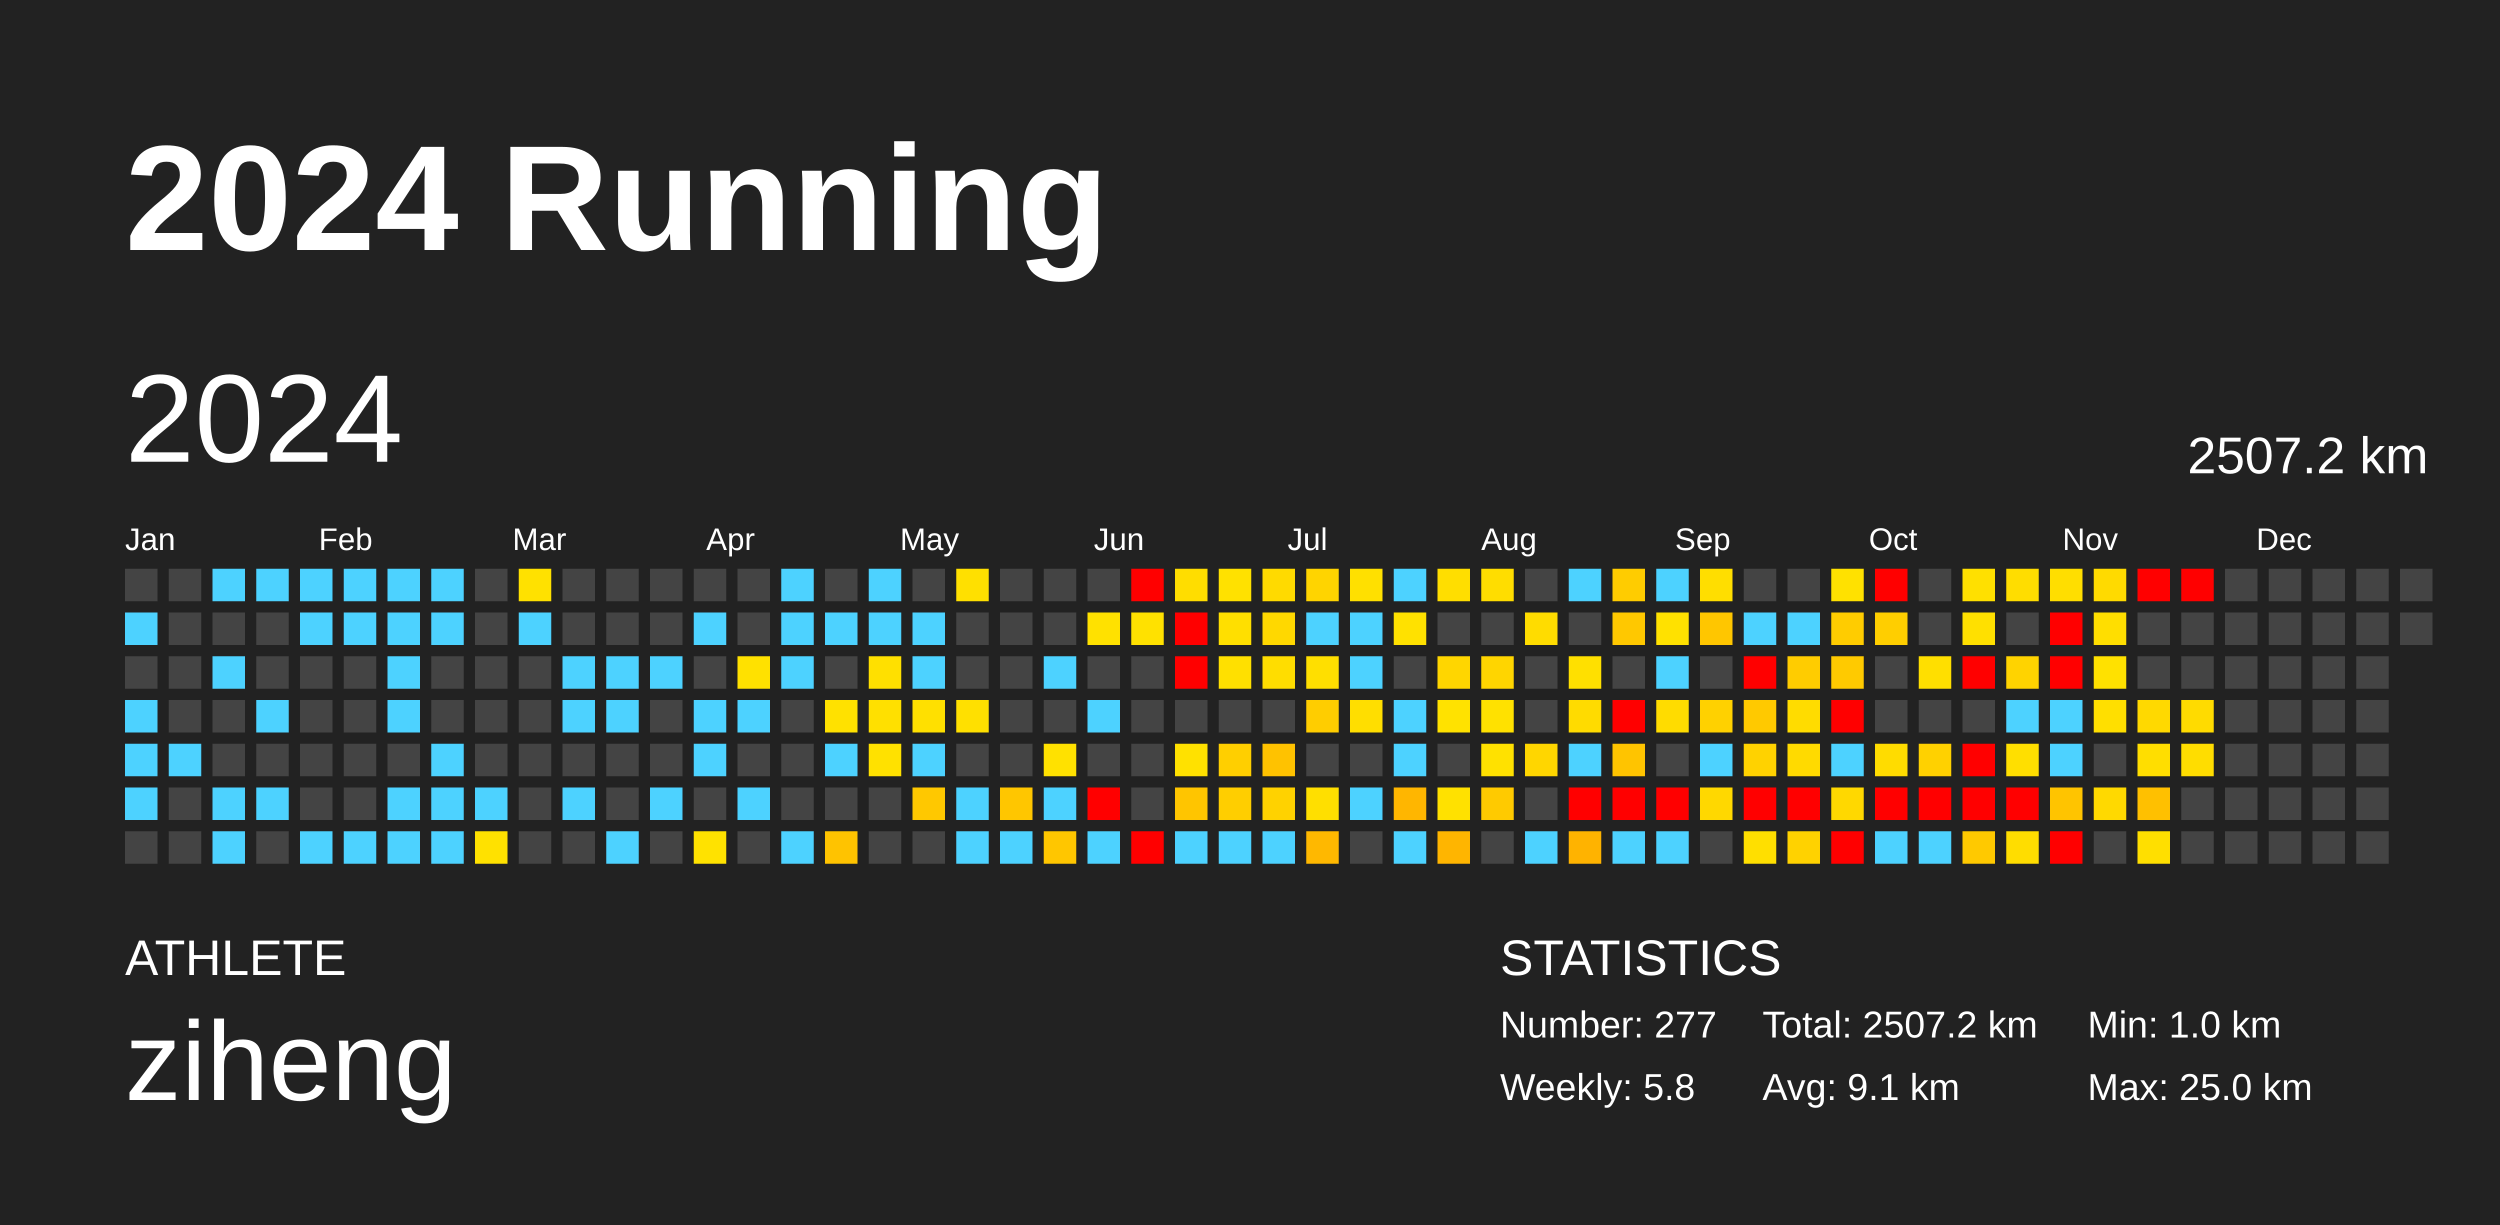
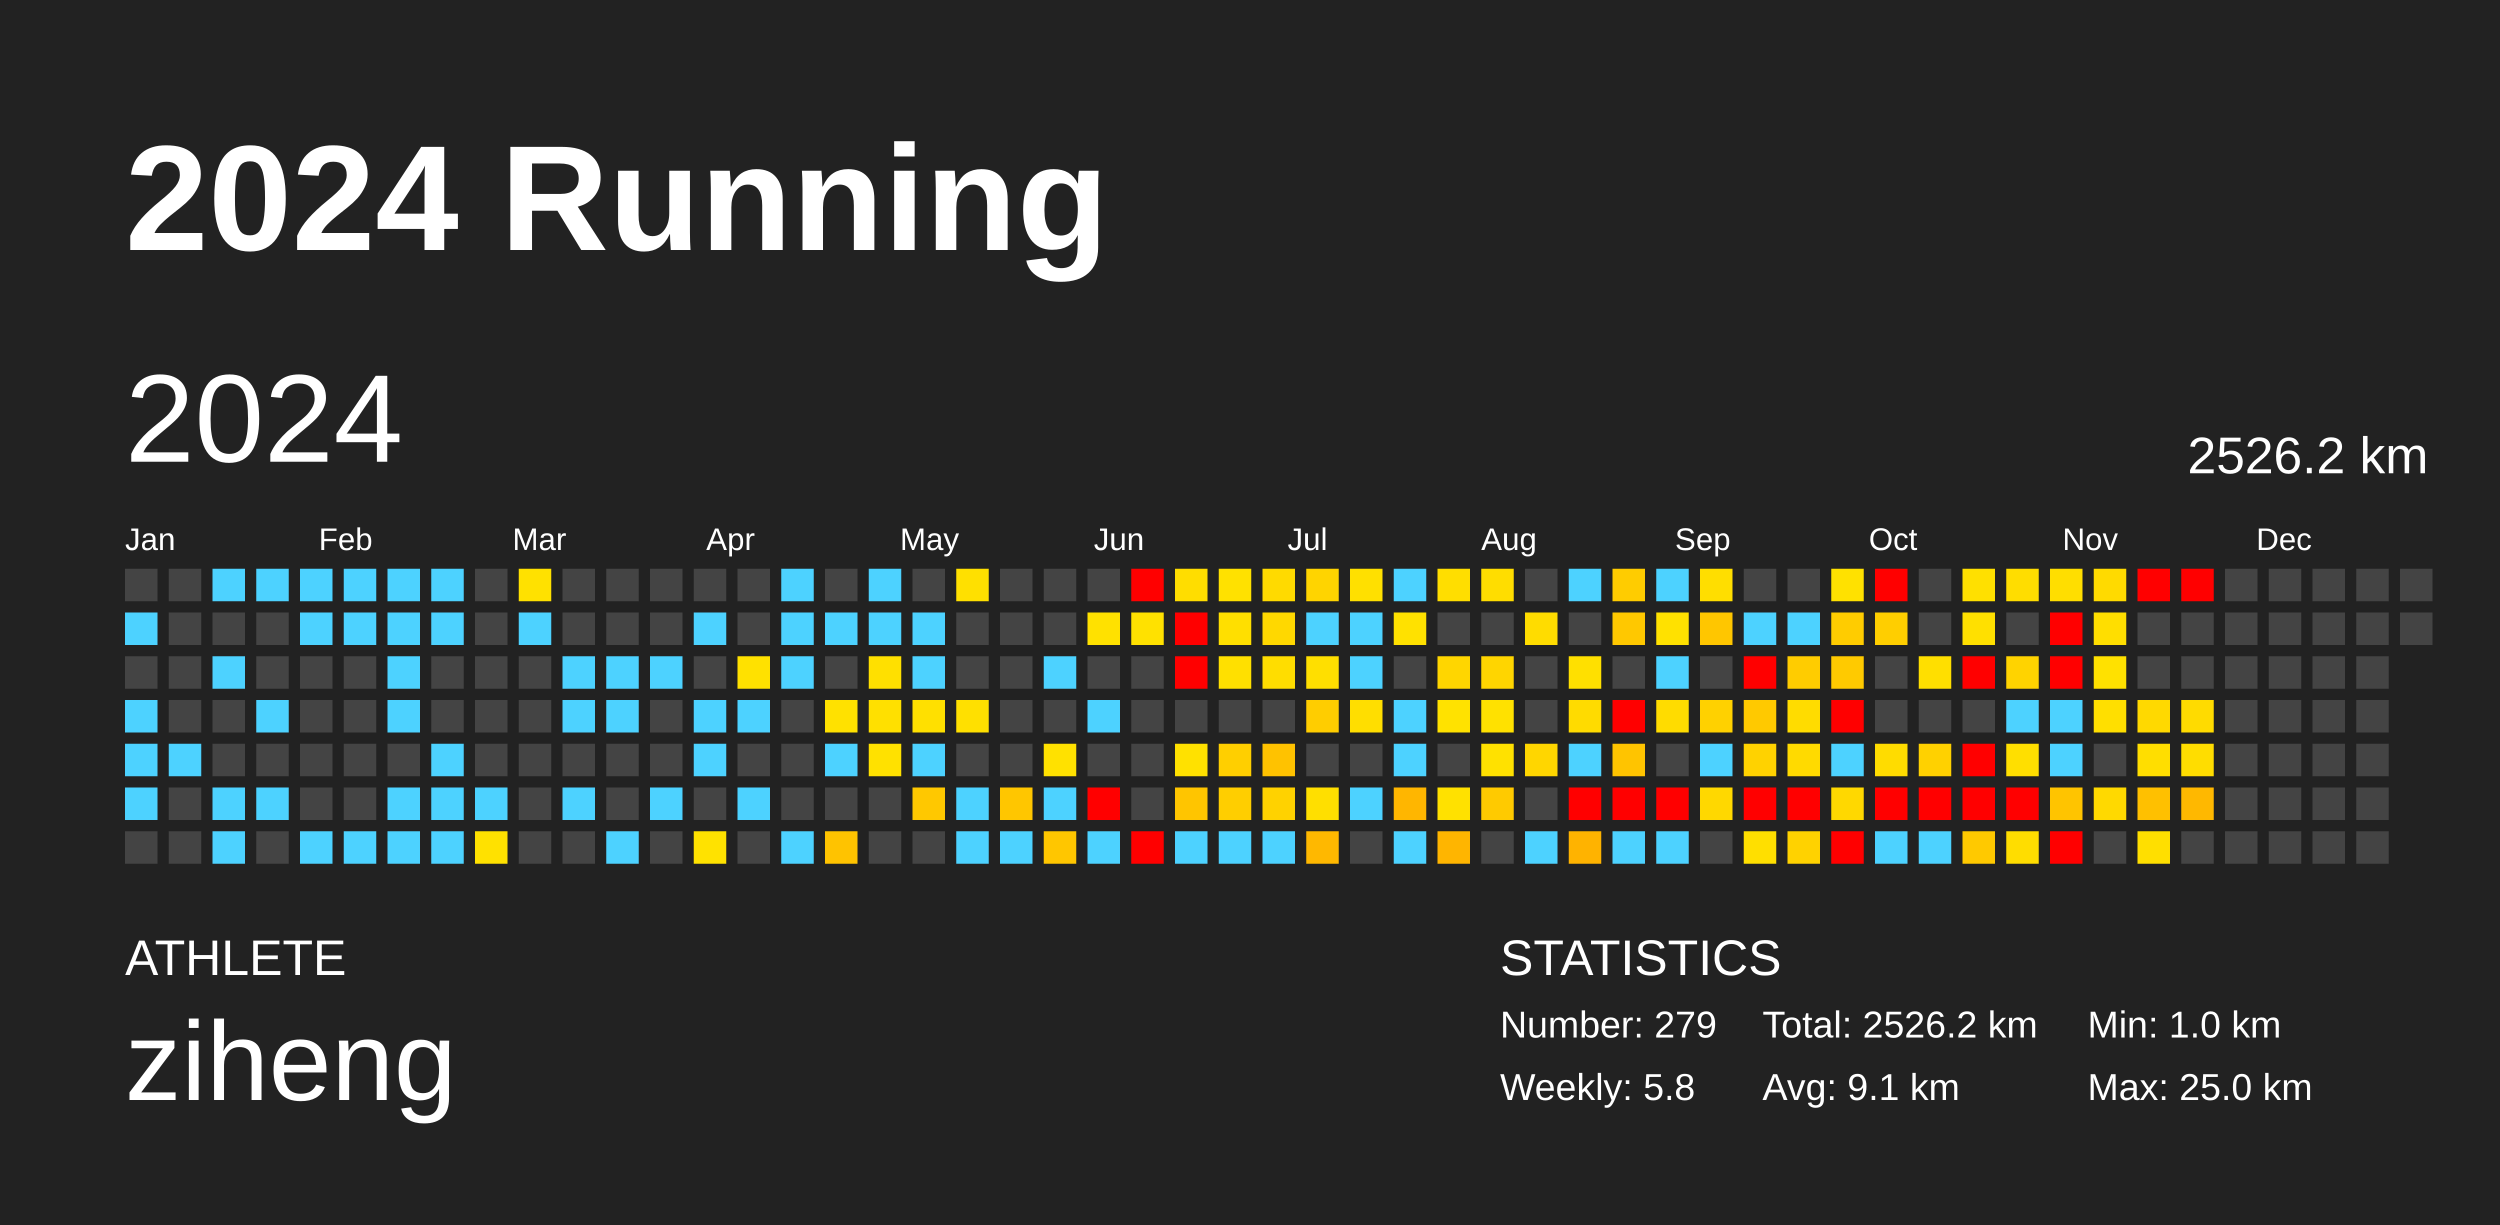
<svg xmlns="http://www.w3.org/2000/svg" baseProfile="full" height="98mm" version="1.1" viewBox="0,0,200,98" width="200mm">
  <defs />
  <rect fill="#222222" height="98" width="200" x="0" y="0" />
  <text fill="#FFFFFF" style="font-size:12px; font-family:Arial; font-weight:bold;" x="10" y="20">2024 Running</text>
  <text fill="#FFFFFF" style="font-size:4px; font-family:Arial" x="10" y="78">ATHLETE</text>
  <text fill="#FFFFFF" style="font-size:9px; font-family:Arial" x="10" y="88">ziheng</text>
  <text fill="#FFFFFF" style="font-size:4px; font-family:Arial" x="120" y="78">STATISTICS</text>
-   <text fill="#FFFFFF" style="font-size:3px; font-family:Arial" x="120" y="83">Number: 277</text>
+   <text fill="#FFFFFF" style="font-size:3px; font-family:Arial" x="120" y="83">Number: 279</text>
  <text fill="#FFFFFF" style="font-size:3px; font-family:Arial" x="120" y="88">Weekly: 5.8</text>
-   <text fill="#FFFFFF" style="font-size:3px; font-family:Arial" x="141" y="83">Total: 2507.2 km</text>
+   <text fill="#FFFFFF" style="font-size:3px; font-family:Arial" x="141" y="83">Total: 2526.2 km</text>
  <text fill="#FFFFFF" style="font-size:3px; font-family:Arial" x="141" y="88">Avg: 9.1 km</text>
  <text fill="#FFFFFF" style="font-size:3px; font-family:Arial" x="167" y="83">Min: 1.0 km</text>
  <text fill="#FFFFFF" style="font-size:3px; font-family:Arial" x="167" y="88">Max: 25.0 km</text>
  <text dominant-baseline="hanging" fill="#FFFFFF" style="font-size:10.0px; font-family:Arial;" x="10" y="30">2024</text>
-   <text dominant-baseline="hanging" fill="#FFFFFF" style="font-size:4.125px; font-family:Arial;" x="175" y="35">2507.2 km</text>
+   <text dominant-baseline="hanging" fill="#FFFFFF" style="font-size:4.125px; font-family:Arial;" x="175" y="35">2526.2 km</text>
  <text fill="#FFFFFF" style="font-size:2.5px; font-family:Arial" x="10.0" y="44">Jan</text>
  <text fill="#FFFFFF" style="font-size:2.5px; font-family:Arial" x="25.5" y="44">Feb</text>
  <text fill="#FFFFFF" style="font-size:2.5px; font-family:Arial" x="41.0" y="44">Mar</text>
  <text fill="#FFFFFF" style="font-size:2.5px; font-family:Arial" x="56.5" y="44">Apr</text>
  <text fill="#FFFFFF" style="font-size:2.5px; font-family:Arial" x="72.0" y="44">May</text>
  <text fill="#FFFFFF" style="font-size:2.5px; font-family:Arial" x="87.5" y="44">Jun</text>
  <text fill="#FFFFFF" style="font-size:2.5px; font-family:Arial" x="103.0" y="44">Jul</text>
  <text fill="#FFFFFF" style="font-size:2.5px; font-family:Arial" x="118.5" y="44">Aug</text>
  <text fill="#FFFFFF" style="font-size:2.5px; font-family:Arial" x="134.0" y="44">Sep</text>
  <text fill="#FFFFFF" style="font-size:2.5px; font-family:Arial" x="149.5" y="44">Oct</text>
  <text fill="#FFFFFF" style="font-size:2.5px; font-family:Arial" x="165.0" y="44">Nov</text>
  <text fill="#FFFFFF" style="font-size:2.5px; font-family:Arial" x="180.5" y="44">Dec</text>
  <rect fill="#444444" height="2.6" width="2.6" x="10.0" y="45.5" />
  <rect fill="#4dd2ff" height="2.6" width="2.6" x="10.0" y="49.0" />
  <rect fill="#444444" height="2.6" width="2.6" x="10.0" y="52.5" />
  <rect fill="#4dd2ff" height="2.6" width="2.6" x="10.0" y="56.0" />
  <rect fill="#4dd2ff" height="2.6" width="2.6" x="10.0" y="59.5" />
  <rect fill="#4dd2ff" height="2.6" width="2.6" x="10.0" y="63.0" />
  <rect fill="#444444" height="2.6" width="2.6" x="10.0" y="66.5" />
  <rect fill="#444444" height="2.6" width="2.6" x="13.5" y="45.5" />
  <rect fill="#444444" height="2.6" width="2.6" x="13.5" y="49.0" />
  <rect fill="#444444" height="2.6" width="2.6" x="13.5" y="52.5" />
  <rect fill="#444444" height="2.6" width="2.6" x="13.5" y="56.0" />
  <rect fill="#4dd2ff" height="2.6" width="2.6" x="13.5" y="59.5" />
  <rect fill="#444444" height="2.6" width="2.6" x="13.5" y="63.0" />
  <rect fill="#444444" height="2.6" width="2.6" x="13.5" y="66.5" />
  <rect fill="#4dd2ff" height="2.6" width="2.6" x="17.0" y="45.5" />
  <rect fill="#444444" height="2.6" width="2.6" x="17.0" y="49.0" />
  <rect fill="#4dd2ff" height="2.6" width="2.6" x="17.0" y="52.5" />
  <rect fill="#444444" height="2.6" width="2.6" x="17.0" y="56.0" />
  <rect fill="#444444" height="2.6" width="2.6" x="17.0" y="59.5" />
  <rect fill="#4dd2ff" height="2.6" width="2.6" x="17.0" y="63.0" />
  <rect fill="#4dd2ff" height="2.6" width="2.6" x="17.0" y="66.5" />
  <rect fill="#4dd2ff" height="2.6" width="2.6" x="20.5" y="45.5" />
  <rect fill="#444444" height="2.6" width="2.6" x="20.5" y="49.0" />
  <rect fill="#444444" height="2.6" width="2.6" x="20.5" y="52.5" />
  <rect fill="#4dd2ff" height="2.6" width="2.6" x="20.5" y="56.0" />
  <rect fill="#444444" height="2.6" width="2.6" x="20.5" y="59.5" />
  <rect fill="#4dd2ff" height="2.6" width="2.6" x="20.5" y="63.0" />
  <rect fill="#444444" height="2.6" width="2.6" x="20.5" y="66.5" />
  <rect fill="#4dd2ff" height="2.6" width="2.6" x="24.0" y="45.5" />
  <rect fill="#4dd2ff" height="2.6" width="2.6" x="24.0" y="49.0" />
  <rect fill="#444444" height="2.6" width="2.6" x="24.0" y="52.5" />
  <rect fill="#444444" height="2.6" width="2.6" x="24.0" y="56.0" />
  <rect fill="#444444" height="2.6" width="2.6" x="24.0" y="59.5" />
  <rect fill="#444444" height="2.6" width="2.6" x="24.0" y="63.0" />
  <rect fill="#4dd2ff" height="2.6" width="2.6" x="24.0" y="66.5" />
  <rect fill="#4dd2ff" height="2.6" width="2.6" x="27.5" y="45.5" />
  <rect fill="#4dd2ff" height="2.6" width="2.6" x="27.5" y="49.0" />
  <rect fill="#444444" height="2.6" width="2.6" x="27.5" y="52.5" />
  <rect fill="#444444" height="2.6" width="2.6" x="27.5" y="56.0" />
  <rect fill="#444444" height="2.6" width="2.6" x="27.5" y="59.5" />
  <rect fill="#444444" height="2.6" width="2.6" x="27.5" y="63.0" />
  <rect fill="#4dd2ff" height="2.6" width="2.6" x="27.5" y="66.5" />
  <rect fill="#4dd2ff" height="2.6" width="2.6" x="31.0" y="45.5" />
  <rect fill="#4dd2ff" height="2.6" width="2.6" x="31.0" y="49.0" />
  <rect fill="#4dd2ff" height="2.6" width="2.6" x="31.0" y="52.5" />
  <rect fill="#4dd2ff" height="2.6" width="2.6" x="31.0" y="56.0" />
  <rect fill="#444444" height="2.6" width="2.6" x="31.0" y="59.5" />
  <rect fill="#4dd2ff" height="2.6" width="2.6" x="31.0" y="63.0" />
  <rect fill="#4dd2ff" height="2.6" width="2.6" x="31.0" y="66.5" />
  <rect fill="#4dd2ff" height="2.6" width="2.6" x="34.5" y="45.5" />
  <rect fill="#4dd2ff" height="2.6" width="2.6" x="34.5" y="49.0" />
  <rect fill="#444444" height="2.6" width="2.6" x="34.5" y="52.5" />
  <rect fill="#444444" height="2.6" width="2.6" x="34.5" y="56.0" />
  <rect fill="#4dd2ff" height="2.6" width="2.6" x="34.5" y="59.5" />
  <rect fill="#4dd2ff" height="2.6" width="2.6" x="34.5" y="63.0" />
  <rect fill="#4dd2ff" height="2.6" width="2.6" x="34.5" y="66.5" />
  <rect fill="#444444" height="2.6" width="2.6" x="38.0" y="45.5" />
  <rect fill="#444444" height="2.6" width="2.6" x="38.0" y="49.0" />
  <rect fill="#444444" height="2.6" width="2.6" x="38.0" y="52.5" />
  <rect fill="#444444" height="2.6" width="2.6" x="38.0" y="56.0" />
  <rect fill="#444444" height="2.6" width="2.6" x="38.0" y="59.5" />
  <rect fill="#4dd2ff" height="2.6" width="2.6" x="38.0" y="63.0" />
  <rect fill="#ffe100" height="2.6" width="2.6" x="38.0" y="66.5" />
  <rect fill="#ffe100" height="2.6" width="2.6" x="41.5" y="45.5" />
  <rect fill="#4dd2ff" height="2.6" width="2.6" x="41.5" y="49.0" />
  <rect fill="#444444" height="2.6" width="2.6" x="41.5" y="52.5" />
  <rect fill="#444444" height="2.6" width="2.6" x="41.5" y="56.0" />
  <rect fill="#444444" height="2.6" width="2.6" x="41.5" y="59.5" />
  <rect fill="#444444" height="2.6" width="2.6" x="41.5" y="63.0" />
  <rect fill="#444444" height="2.6" width="2.6" x="41.5" y="66.5" />
  <rect fill="#444444" height="2.6" width="2.6" x="45.0" y="45.5" />
  <rect fill="#444444" height="2.6" width="2.6" x="45.0" y="49.0" />
  <rect fill="#4dd2ff" height="2.6" width="2.6" x="45.0" y="52.5" />
  <rect fill="#4dd2ff" height="2.6" width="2.6" x="45.0" y="56.0" />
  <rect fill="#444444" height="2.6" width="2.6" x="45.0" y="59.5" />
  <rect fill="#4dd2ff" height="2.6" width="2.6" x="45.0" y="63.0" />
  <rect fill="#444444" height="2.6" width="2.6" x="45.0" y="66.5" />
  <rect fill="#444444" height="2.6" width="2.6" x="48.5" y="45.5" />
  <rect fill="#444444" height="2.6" width="2.6" x="48.5" y="49.0" />
  <rect fill="#4dd2ff" height="2.6" width="2.6" x="48.5" y="52.5" />
  <rect fill="#4dd2ff" height="2.6" width="2.6" x="48.5" y="56.0" />
  <rect fill="#444444" height="2.6" width="2.6" x="48.5" y="59.5" />
  <rect fill="#444444" height="2.6" width="2.6" x="48.5" y="63.0" />
  <rect fill="#4dd2ff" height="2.6" width="2.6" x="48.5" y="66.5" />
  <rect fill="#444444" height="2.6" width="2.6" x="52.0" y="45.5" />
  <rect fill="#444444" height="2.6" width="2.6" x="52.0" y="49.0" />
  <rect fill="#4dd2ff" height="2.6" width="2.6" x="52.0" y="52.5" />
  <rect fill="#444444" height="2.6" width="2.6" x="52.0" y="56.0" />
  <rect fill="#444444" height="2.6" width="2.6" x="52.0" y="59.5" />
  <rect fill="#4dd2ff" height="2.6" width="2.6" x="52.0" y="63.0" />
  <rect fill="#444444" height="2.6" width="2.6" x="52.0" y="66.5" />
  <rect fill="#444444" height="2.6" width="2.6" x="55.5" y="45.5" />
  <rect fill="#4dd2ff" height="2.6" width="2.6" x="55.5" y="49.0" />
  <rect fill="#444444" height="2.6" width="2.6" x="55.5" y="52.5" />
  <rect fill="#4dd2ff" height="2.6" width="2.6" x="55.5" y="56.0" />
  <rect fill="#4dd2ff" height="2.6" width="2.6" x="55.5" y="59.5" />
  <rect fill="#444444" height="2.6" width="2.6" x="55.5" y="63.0" />
  <rect fill="#ffe200" height="2.6" width="2.6" x="55.5" y="66.5" />
  <rect fill="#444444" height="2.6" width="2.6" x="59.0" y="45.5" />
  <rect fill="#444444" height="2.6" width="2.6" x="59.0" y="49.0" />
  <rect fill="#ffe100" height="2.6" width="2.6" x="59.0" y="52.5" />
  <rect fill="#4dd2ff" height="2.6" width="2.6" x="59.0" y="56.0" />
  <rect fill="#444444" height="2.6" width="2.6" x="59.0" y="59.5" />
  <rect fill="#4dd2ff" height="2.6" width="2.6" x="59.0" y="63.0" />
  <rect fill="#444444" height="2.6" width="2.6" x="59.0" y="66.5" />
  <rect fill="#4dd2ff" height="2.6" width="2.6" x="62.5" y="45.5" />
  <rect fill="#4dd2ff" height="2.6" width="2.6" x="62.5" y="49.0" />
  <rect fill="#4dd2ff" height="2.6" width="2.6" x="62.5" y="52.5" />
  <rect fill="#444444" height="2.6" width="2.6" x="62.5" y="56.0" />
  <rect fill="#444444" height="2.6" width="2.6" x="62.5" y="59.5" />
  <rect fill="#444444" height="2.6" width="2.6" x="62.5" y="63.0" />
  <rect fill="#4dd2ff" height="2.6" width="2.6" x="62.5" y="66.5" />
  <rect fill="#444444" height="2.6" width="2.6" x="66.0" y="45.5" />
  <rect fill="#4dd2ff" height="2.6" width="2.6" x="66.0" y="49.0" />
  <rect fill="#444444" height="2.6" width="2.6" x="66.0" y="52.5" />
  <rect fill="#ffe100" height="2.6" width="2.6" x="66.0" y="56.0" />
  <rect fill="#4dd2ff" height="2.6" width="2.6" x="66.0" y="59.5" />
  <rect fill="#444444" height="2.6" width="2.6" x="66.0" y="63.0" />
  <rect fill="#ffc300" height="2.6" width="2.6" x="66.0" y="66.5" />
  <rect fill="#4dd2ff" height="2.6" width="2.6" x="69.5" y="45.5" />
  <rect fill="#4dd2ff" height="2.6" width="2.6" x="69.5" y="49.0" />
  <rect fill="#ffe000" height="2.6" width="2.6" x="69.5" y="52.5" />
  <rect fill="#ffe000" height="2.6" width="2.6" x="69.5" y="56.0" />
  <rect fill="#ffe100" height="2.6" width="2.6" x="69.5" y="59.5" />
  <rect fill="#444444" height="2.6" width="2.6" x="69.5" y="63.0" />
  <rect fill="#444444" height="2.6" width="2.6" x="69.5" y="66.5" />
  <rect fill="#444444" height="2.6" width="2.6" x="73.0" y="45.5" />
  <rect fill="#4dd2ff" height="2.6" width="2.6" x="73.0" y="49.0" />
  <rect fill="#4dd2ff" height="2.6" width="2.6" x="73.0" y="52.5" />
  <rect fill="#ffe000" height="2.6" width="2.6" x="73.0" y="56.0" />
  <rect fill="#4dd2ff" height="2.6" width="2.6" x="73.0" y="59.5" />
  <rect fill="#ffc800" height="2.6" width="2.6" x="73.0" y="63.0" />
  <rect fill="#444444" height="2.6" width="2.6" x="73.0" y="66.5" />
  <rect fill="#ffe000" height="2.6" width="2.6" x="76.5" y="45.5" />
  <rect fill="#444444" height="2.6" width="2.6" x="76.5" y="49.0" />
  <rect fill="#444444" height="2.6" width="2.6" x="76.5" y="52.5" />
  <rect fill="#ffe000" height="2.6" width="2.6" x="76.5" y="56.0" />
  <rect fill="#444444" height="2.6" width="2.6" x="76.5" y="59.5" />
  <rect fill="#4dd2ff" height="2.6" width="2.6" x="76.5" y="63.0" />
  <rect fill="#4dd2ff" height="2.6" width="2.6" x="76.5" y="66.5" />
  <rect fill="#444444" height="2.6" width="2.6" x="80.0" y="45.5" />
  <rect fill="#444444" height="2.6" width="2.6" x="80.0" y="49.0" />
  <rect fill="#444444" height="2.6" width="2.6" x="80.0" y="52.5" />
  <rect fill="#444444" height="2.6" width="2.6" x="80.0" y="56.0" />
  <rect fill="#444444" height="2.6" width="2.6" x="80.0" y="59.5" />
  <rect fill="#ffc600" height="2.6" width="2.6" x="80.0" y="63.0" />
  <rect fill="#4dd2ff" height="2.6" width="2.6" x="80.0" y="66.5" />
  <rect fill="#444444" height="2.6" width="2.6" x="83.5" y="45.5" />
  <rect fill="#444444" height="2.6" width="2.6" x="83.5" y="49.0" />
  <rect fill="#4dd2ff" height="2.6" width="2.6" x="83.5" y="52.5" />
  <rect fill="#444444" height="2.6" width="2.6" x="83.5" y="56.0" />
  <rect fill="#ffe100" height="2.6" width="2.6" x="83.5" y="59.5" />
  <rect fill="#4dd2ff" height="2.6" width="2.6" x="83.5" y="63.0" />
  <rect fill="#ffc600" height="2.6" width="2.6" x="83.5" y="66.5" />
  <rect fill="#444444" height="2.6" width="2.6" x="87.0" y="45.5" />
  <rect fill="#ffe100" height="2.6" width="2.6" x="87.0" y="49.0" />
  <rect fill="#444444" height="2.6" width="2.6" x="87.0" y="52.5" />
  <rect fill="#4dd2ff" height="2.6" width="2.6" x="87.0" y="56.0" />
  <rect fill="#444444" height="2.6" width="2.6" x="87.0" y="59.5" />
  <rect fill="red" height="2.6" width="2.6" x="87.0" y="63.0" />
  <rect fill="#4dd2ff" height="2.6" width="2.6" x="87.0" y="66.5" />
  <rect fill="red" height="2.6" width="2.6" x="90.5" y="45.5" />
  <rect fill="#ffe100" height="2.6" width="2.6" x="90.5" y="49.0" />
  <rect fill="#444444" height="2.6" width="2.6" x="90.5" y="52.5" />
  <rect fill="#444444" height="2.6" width="2.6" x="90.5" y="56.0" />
  <rect fill="#444444" height="2.6" width="2.6" x="90.5" y="59.5" />
  <rect fill="#444444" height="2.6" width="2.6" x="90.5" y="63.0" />
  <rect fill="red" height="2.6" width="2.6" x="90.5" y="66.5" />
  <rect fill="#ffdd00" height="2.6" width="2.6" x="94.0" y="45.5" />
  <rect fill="red" height="2.6" width="2.6" x="94.0" y="49.0" />
  <rect fill="red" height="2.6" width="2.6" x="94.0" y="52.5" />
  <rect fill="#444444" height="2.6" width="2.6" x="94.0" y="56.0" />
  <rect fill="#ffe100" height="2.6" width="2.6" x="94.0" y="59.5" />
  <rect fill="#ffc500" height="2.6" width="2.6" x="94.0" y="63.0" />
  <rect fill="#4dd2ff" height="2.6" width="2.6" x="94.0" y="66.5" />
  <rect fill="#ffe100" height="2.6" width="2.6" x="97.5" y="45.5" />
  <rect fill="#ffdf00" height="2.6" width="2.6" x="97.5" y="49.0" />
  <rect fill="#ffe000" height="2.6" width="2.6" x="97.5" y="52.5" />
  <rect fill="#444444" height="2.6" width="2.6" x="97.5" y="56.0" />
  <rect fill="#ffcf00" height="2.6" width="2.6" x="97.5" y="59.5" />
  <rect fill="#ffce00" height="2.6" width="2.6" x="97.5" y="63.0" />
  <rect fill="#4dd2ff" height="2.6" width="2.6" x="97.5" y="66.5" />
  <rect fill="#ffda00" height="2.6" width="2.6" x="101.0" y="45.5" />
  <rect fill="#ffd800" height="2.6" width="2.6" x="101.0" y="49.0" />
  <rect fill="#ffdd00" height="2.6" width="2.6" x="101.0" y="52.5" />
  <rect fill="#444444" height="2.6" width="2.6" x="101.0" y="56.0" />
  <rect fill="#ffc200" height="2.6" width="2.6" x="101.0" y="59.5" />
  <rect fill="#ffd200" height="2.6" width="2.6" x="101.0" y="63.0" />
  <rect fill="#4dd2ff" height="2.6" width="2.6" x="101.0" y="66.5" />
  <rect fill="#ffd400" height="2.6" width="2.6" x="104.5" y="45.5" />
  <rect fill="#4dd2ff" height="2.6" width="2.6" x="104.5" y="49.0" />
  <rect fill="#ffdf00" height="2.6" width="2.6" x="104.5" y="52.5" />
  <rect fill="#ffcd00" height="2.6" width="2.6" x="104.5" y="56.0" />
  <rect fill="#444444" height="2.6" width="2.6" x="104.5" y="59.5" />
  <rect fill="#ffdf00" height="2.6" width="2.6" x="104.5" y="63.0" />
  <rect fill="#ffb800" height="2.6" width="2.6" x="104.5" y="66.5" />
  <rect fill="#ffe000" height="2.6" width="2.6" x="108.0" y="45.5" />
  <rect fill="#4dd2ff" height="2.6" width="2.6" x="108.0" y="49.0" />
  <rect fill="#4dd2ff" height="2.6" width="2.6" x="108.0" y="52.5" />
  <rect fill="#ffde00" height="2.6" width="2.6" x="108.0" y="56.0" />
  <rect fill="#444444" height="2.6" width="2.6" x="108.0" y="59.5" />
  <rect fill="#4dd2ff" height="2.6" width="2.6" x="108.0" y="63.0" />
  <rect fill="#444444" height="2.6" width="2.6" x="108.0" y="66.5" />
  <rect fill="#4dd2ff" height="2.6" width="2.6" x="111.5" y="45.5" />
  <rect fill="#ffe100" height="2.6" width="2.6" x="111.5" y="49.0" />
  <rect fill="#444444" height="2.6" width="2.6" x="111.5" y="52.5" />
  <rect fill="#4dd2ff" height="2.6" width="2.6" x="111.5" y="56.0" />
  <rect fill="#4dd2ff" height="2.6" width="2.6" x="111.5" y="59.5" />
  <rect fill="#ffb600" height="2.6" width="2.6" x="111.5" y="63.0" />
  <rect fill="#4dd2ff" height="2.6" width="2.6" x="111.5" y="66.5" />
  <rect fill="#ffde00" height="2.6" width="2.6" x="115.0" y="45.5" />
  <rect fill="#444444" height="2.6" width="2.6" x="115.0" y="49.0" />
  <rect fill="#ffd600" height="2.6" width="2.6" x="115.0" y="52.5" />
  <rect fill="#ffe200" height="2.6" width="2.6" x="115.0" y="56.0" />
  <rect fill="#444444" height="2.6" width="2.6" x="115.0" y="59.5" />
  <rect fill="#ffe100" height="2.6" width="2.6" x="115.0" y="63.0" />
  <rect fill="#ffb500" height="2.6" width="2.6" x="115.0" y="66.5" />
  <rect fill="#ffdd00" height="2.6" width="2.6" x="118.5" y="45.5" />
  <rect fill="#444444" height="2.6" width="2.6" x="118.5" y="49.0" />
  <rect fill="#ffd500" height="2.6" width="2.6" x="118.5" y="52.5" />
  <rect fill="#ffe100" height="2.6" width="2.6" x="118.5" y="56.0" />
  <rect fill="#ffe100" height="2.6" width="2.6" x="118.5" y="59.5" />
  <rect fill="#ffca00" height="2.6" width="2.6" x="118.5" y="63.0" />
  <rect fill="#444444" height="2.6" width="2.6" x="118.5" y="66.5" />
  <rect fill="#444444" height="2.6" width="2.6" x="122.0" y="45.5" />
  <rect fill="#ffdc00" height="2.6" width="2.6" x="122.0" y="49.0" />
  <rect fill="#444444" height="2.6" width="2.6" x="122.0" y="52.5" />
  <rect fill="#444444" height="2.6" width="2.6" x="122.0" y="56.0" />
  <rect fill="#ffd600" height="2.6" width="2.6" x="122.0" y="59.5" />
  <rect fill="#444444" height="2.6" width="2.6" x="122.0" y="63.0" />
  <rect fill="#4dd2ff" height="2.6" width="2.6" x="122.0" y="66.5" />
  <rect fill="#4dd2ff" height="2.6" width="2.6" x="125.5" y="45.5" />
  <rect fill="#444444" height="2.6" width="2.6" x="125.5" y="49.0" />
  <rect fill="#ffe000" height="2.6" width="2.6" x="125.5" y="52.5" />
  <rect fill="#ffdb00" height="2.6" width="2.6" x="125.5" y="56.0" />
  <rect fill="#4dd2ff" height="2.6" width="2.6" x="125.5" y="59.5" />
  <rect fill="red" height="2.6" width="2.6" x="125.5" y="63.0" />
  <rect fill="#ffb300" height="2.6" width="2.6" x="125.5" y="66.5" />
  <rect fill="#ffcc00" height="2.6" width="2.6" x="129.0" y="45.5" />
  <rect fill="#ffc800" height="2.6" width="2.6" x="129.0" y="49.0" />
  <rect fill="#444444" height="2.6" width="2.6" x="129.0" y="52.5" />
  <rect fill="red" height="2.6" width="2.6" x="129.0" y="56.0" />
  <rect fill="#ffc400" height="2.6" width="2.6" x="129.0" y="59.5" />
  <rect fill="red" height="2.6" width="2.6" x="129.0" y="63.0" />
  <rect fill="#4dd2ff" height="2.6" width="2.6" x="129.0" y="66.5" />
  <rect fill="#4dd2ff" height="2.6" width="2.6" x="132.5" y="45.5" />
  <rect fill="#ffe100" height="2.6" width="2.6" x="132.5" y="49.0" />
  <rect fill="#4dd2ff" height="2.6" width="2.6" x="132.5" y="52.5" />
  <rect fill="#ffdc00" height="2.6" width="2.6" x="132.5" y="56.0" />
  <rect fill="#444444" height="2.6" width="2.6" x="132.5" y="59.5" />
  <rect fill="red" height="2.6" width="2.6" x="132.5" y="63.0" />
  <rect fill="#4dd2ff" height="2.6" width="2.6" x="132.5" y="66.5" />
  <rect fill="#ffde00" height="2.6" width="2.6" x="136.0" y="45.5" />
  <rect fill="#ffc600" height="2.6" width="2.6" x="136.0" y="49.0" />
  <rect fill="#444444" height="2.6" width="2.6" x="136.0" y="52.5" />
  <rect fill="#ffd100" height="2.6" width="2.6" x="136.0" y="56.0" />
  <rect fill="#4dd2ff" height="2.6" width="2.6" x="136.0" y="59.5" />
  <rect fill="#ffd800" height="2.6" width="2.6" x="136.0" y="63.0" />
  <rect fill="#444444" height="2.6" width="2.6" x="136.0" y="66.5" />
  <rect fill="#444444" height="2.6" width="2.6" x="139.5" y="45.5" />
  <rect fill="#4dd2ff" height="2.6" width="2.6" x="139.5" y="49.0" />
  <rect fill="red" height="2.6" width="2.6" x="139.5" y="52.5" />
  <rect fill="#ffc900" height="2.6" width="2.6" x="139.5" y="56.0" />
  <rect fill="#ffd200" height="2.6" width="2.6" x="139.5" y="59.5" />
  <rect fill="red" height="2.6" width="2.6" x="139.5" y="63.0" />
  <rect fill="#ffdf00" height="2.6" width="2.6" x="139.5" y="66.5" />
  <rect fill="#444444" height="2.6" width="2.6" x="143.0" y="45.5" />
  <rect fill="#4dd2ff" height="2.6" width="2.6" x="143.0" y="49.0" />
  <rect fill="#ffcc00" height="2.6" width="2.6" x="143.0" y="52.5" />
  <rect fill="#ffdc00" height="2.6" width="2.6" x="143.0" y="56.0" />
  <rect fill="#ffda00" height="2.6" width="2.6" x="143.0" y="59.5" />
  <rect fill="red" height="2.6" width="2.6" x="143.0" y="63.0" />
  <rect fill="#ffd200" height="2.6" width="2.6" x="143.0" y="66.5" />
  <rect fill="#ffe100" height="2.6" width="2.6" x="146.5" y="45.5" />
  <rect fill="#ffcc00" height="2.6" width="2.6" x="146.5" y="49.0" />
  <rect fill="#ffca00" height="2.6" width="2.6" x="146.5" y="52.5" />
  <rect fill="red" height="2.6" width="2.6" x="146.5" y="56.0" />
  <rect fill="#4dd2ff" height="2.6" width="2.6" x="146.5" y="59.5" />
  <rect fill="#ffd800" height="2.6" width="2.6" x="146.5" y="63.0" />
  <rect fill="red" height="2.6" width="2.6" x="146.5" y="66.5" />
  <rect fill="red" height="2.6" width="2.6" x="150.0" y="45.5" />
  <rect fill="#ffce00" height="2.6" width="2.6" x="150.0" y="49.0" />
  <rect fill="#444444" height="2.6" width="2.6" x="150.0" y="52.5" />
  <rect fill="#444444" height="2.6" width="2.6" x="150.0" y="56.0" />
  <rect fill="#ffdc00" height="2.6" width="2.6" x="150.0" y="59.5" />
  <rect fill="red" height="2.6" width="2.6" x="150.0" y="63.0" />
  <rect fill="#4dd2ff" height="2.6" width="2.6" x="150.0" y="66.5" />
  <rect fill="#444444" height="2.6" width="2.6" x="153.5" y="45.5" />
  <rect fill="#444444" height="2.6" width="2.6" x="153.5" y="49.0" />
  <rect fill="#ffdf00" height="2.6" width="2.6" x="153.5" y="52.5" />
  <rect fill="#444444" height="2.6" width="2.6" x="153.5" y="56.0" />
  <rect fill="#ffd100" height="2.6" width="2.6" x="153.5" y="59.5" />
  <rect fill="red" height="2.6" width="2.6" x="153.5" y="63.0" />
  <rect fill="#4dd2ff" height="2.6" width="2.6" x="153.5" y="66.5" />
  <rect fill="#ffe000" height="2.6" width="2.6" x="157.0" y="45.5" />
  <rect fill="#ffe000" height="2.6" width="2.6" x="157.0" y="49.0" />
  <rect fill="red" height="2.6" width="2.6" x="157.0" y="52.5" />
  <rect fill="#444444" height="2.6" width="2.6" x="157.0" y="56.0" />
  <rect fill="red" height="2.6" width="2.6" x="157.0" y="59.5" />
  <rect fill="red" height="2.6" width="2.6" x="157.0" y="63.0" />
  <rect fill="#ffc900" height="2.6" width="2.6" x="157.0" y="66.5" />
  <rect fill="#ffdd00" height="2.6" width="2.6" x="160.5" y="45.5" />
  <rect fill="#444444" height="2.6" width="2.6" x="160.5" y="49.0" />
  <rect fill="#ffd300" height="2.6" width="2.6" x="160.5" y="52.5" />
  <rect fill="#4dd2ff" height="2.6" width="2.6" x="160.5" y="56.0" />
  <rect fill="#ffdf00" height="2.6" width="2.6" x="160.5" y="59.5" />
  <rect fill="red" height="2.6" width="2.6" x="160.5" y="63.0" />
  <rect fill="#ffdd00" height="2.6" width="2.6" x="160.5" y="66.5" />
  <rect fill="#ffde00" height="2.6" width="2.6" x="164.0" y="45.5" />
  <rect fill="red" height="2.6" width="2.6" x="164.0" y="49.0" />
  <rect fill="red" height="2.6" width="2.6" x="164.0" y="52.5" />
  <rect fill="#4dd2ff" height="2.6" width="2.6" x="164.0" y="56.0" />
  <rect fill="#4dd2ff" height="2.6" width="2.6" x="164.0" y="59.5" />
  <rect fill="#ffc400" height="2.6" width="2.6" x="164.0" y="63.0" />
  <rect fill="red" height="2.6" width="2.6" x="164.0" y="66.5" />
  <rect fill="#ffda00" height="2.6" width="2.6" x="167.5" y="45.5" />
  <rect fill="#ffde00" height="2.6" width="2.6" x="167.5" y="49.0" />
  <rect fill="#ffe100" height="2.6" width="2.6" x="167.5" y="52.5" />
  <rect fill="#ffdf00" height="2.6" width="2.6" x="167.5" y="56.0" />
  <rect fill="#444444" height="2.6" width="2.6" x="167.5" y="59.5" />
  <rect fill="#ffd900" height="2.6" width="2.6" x="167.5" y="63.0" />
  <rect fill="#444444" height="2.6" width="2.6" x="167.5" y="66.5" />
  <rect fill="red" height="2.6" width="2.6" x="171.0" y="45.5" />
  <rect fill="#444444" height="2.6" width="2.6" x="171.0" y="49.0" />
  <rect fill="#444444" height="2.6" width="2.6" x="171.0" y="52.5" />
  <rect fill="#ffd900" height="2.6" width="2.6" x="171.0" y="56.0" />
  <rect fill="#ffde00" height="2.6" width="2.6" x="171.0" y="59.5" />
  <rect fill="#ffc000" height="2.6" width="2.6" x="171.0" y="63.0" />
  <rect fill="#ffdf00" height="2.6" width="2.6" x="171.0" y="66.5" />
  <rect fill="red" height="2.6" width="2.6" x="174.5" y="45.5" />
  <rect fill="#444444" height="2.6" width="2.6" x="174.5" y="49.0" />
  <rect fill="#444444" height="2.6" width="2.6" x="174.5" y="52.5" />
  <rect fill="#ffdb00" height="2.6" width="2.6" x="174.5" y="56.0" />
  <rect fill="#ffdd00" height="2.6" width="2.6" x="174.5" y="59.5" />
-   <rect fill="#444444" height="2.6" width="2.6" x="174.5" y="63.0" />
+   <rect fill="#ffb800" height="2.6" width="2.6" x="174.5" y="63.0" />
  <rect fill="#444444" height="2.6" width="2.6" x="174.5" y="66.5" />
  <rect fill="#444444" height="2.6" width="2.6" x="178.0" y="45.5" />
  <rect fill="#444444" height="2.6" width="2.6" x="178.0" y="49.0" />
  <rect fill="#444444" height="2.6" width="2.6" x="178.0" y="52.5" />
  <rect fill="#444444" height="2.6" width="2.6" x="178.0" y="56.0" />
  <rect fill="#444444" height="2.6" width="2.6" x="178.0" y="59.5" />
  <rect fill="#444444" height="2.6" width="2.6" x="178.0" y="63.0" />
  <rect fill="#444444" height="2.6" width="2.6" x="178.0" y="66.5" />
  <rect fill="#444444" height="2.6" width="2.6" x="181.5" y="45.5" />
  <rect fill="#444444" height="2.6" width="2.6" x="181.5" y="49.0" />
  <rect fill="#444444" height="2.6" width="2.6" x="181.5" y="52.5" />
  <rect fill="#444444" height="2.6" width="2.6" x="181.5" y="56.0" />
  <rect fill="#444444" height="2.6" width="2.6" x="181.5" y="59.5" />
  <rect fill="#444444" height="2.6" width="2.6" x="181.5" y="63.0" />
  <rect fill="#444444" height="2.6" width="2.6" x="181.5" y="66.5" />
  <rect fill="#444444" height="2.6" width="2.6" x="185.0" y="45.5" />
  <rect fill="#444444" height="2.6" width="2.6" x="185.0" y="49.0" />
  <rect fill="#444444" height="2.6" width="2.6" x="185.0" y="52.5" />
  <rect fill="#444444" height="2.6" width="2.6" x="185.0" y="56.0" />
  <rect fill="#444444" height="2.6" width="2.6" x="185.0" y="59.5" />
  <rect fill="#444444" height="2.6" width="2.6" x="185.0" y="63.0" />
  <rect fill="#444444" height="2.6" width="2.6" x="185.0" y="66.5" />
  <rect fill="#444444" height="2.6" width="2.6" x="188.5" y="45.5" />
  <rect fill="#444444" height="2.6" width="2.6" x="188.5" y="49.0" />
  <rect fill="#444444" height="2.6" width="2.6" x="188.5" y="52.5" />
  <rect fill="#444444" height="2.6" width="2.6" x="188.5" y="56.0" />
  <rect fill="#444444" height="2.6" width="2.6" x="188.5" y="59.5" />
  <rect fill="#444444" height="2.6" width="2.6" x="188.5" y="63.0" />
  <rect fill="#444444" height="2.6" width="2.6" x="188.5" y="66.5" />
  <rect fill="#444444" height="2.6" width="2.6" x="192.0" y="45.5" />
  <rect fill="#444444" height="2.6" width="2.6" x="192.0" y="49.0" />
</svg>
